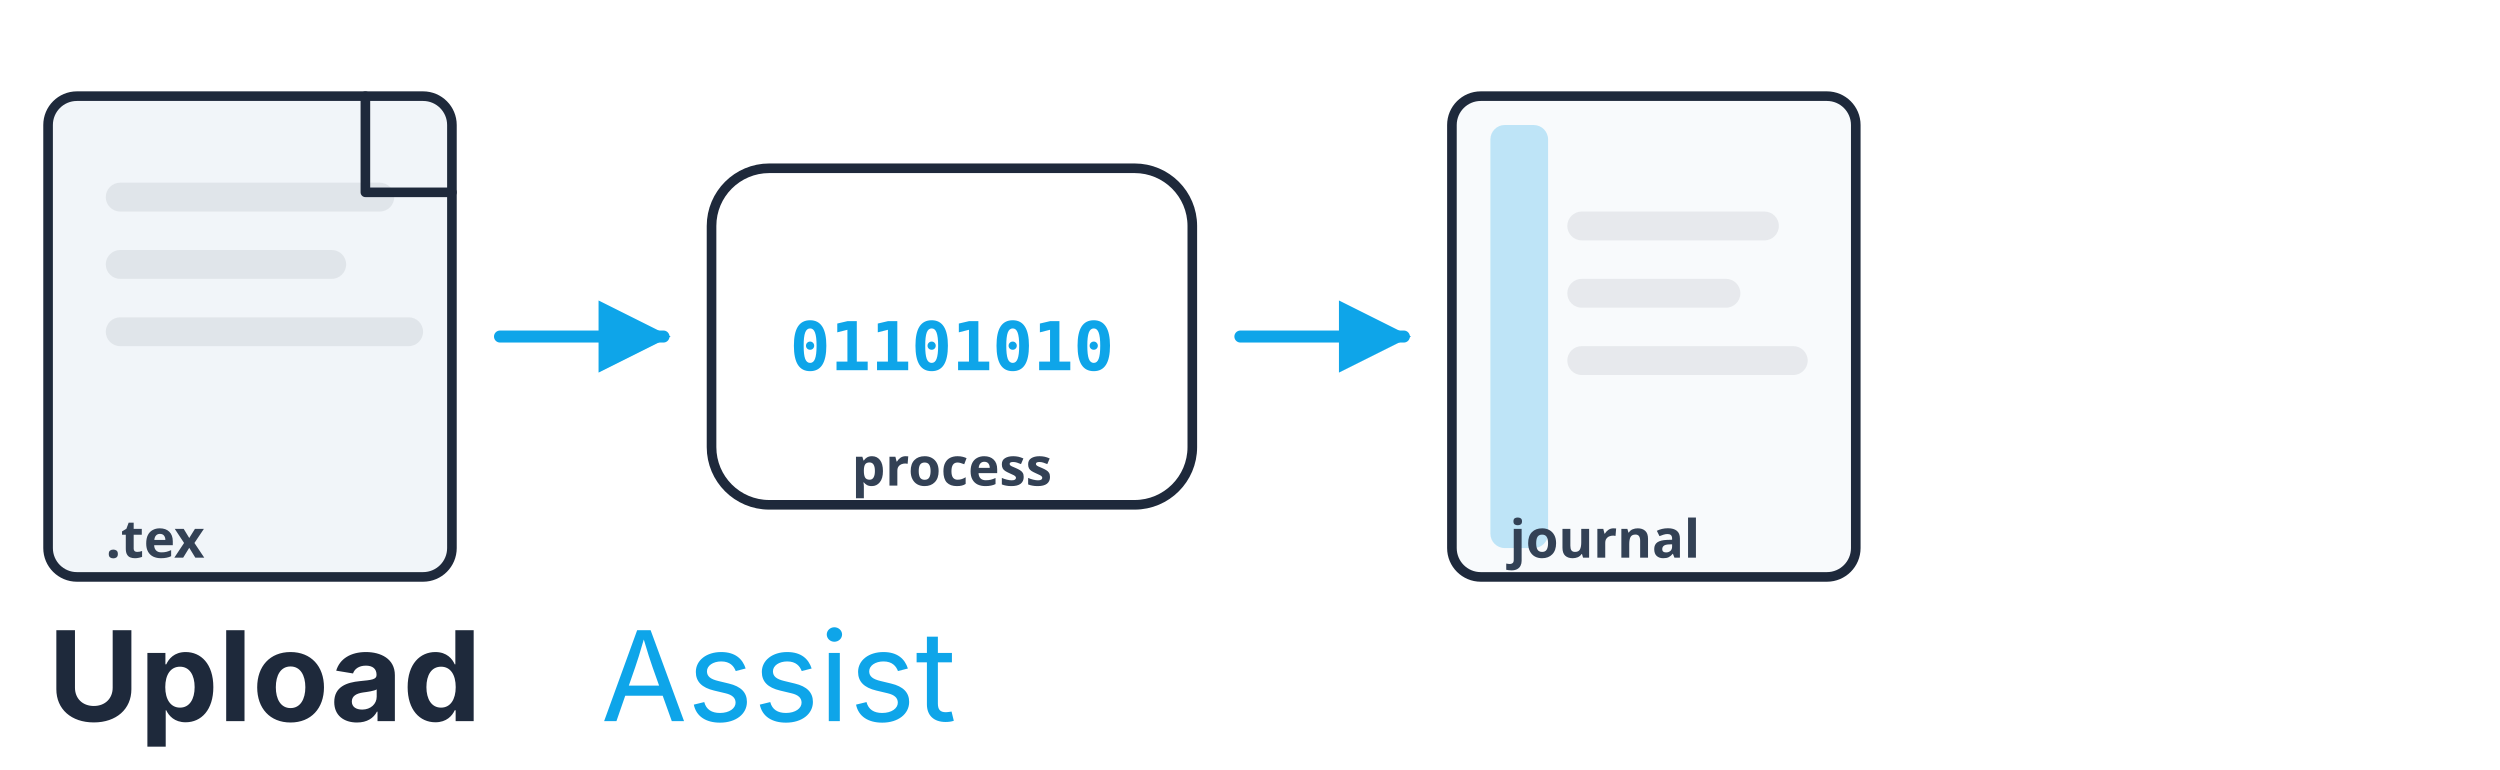
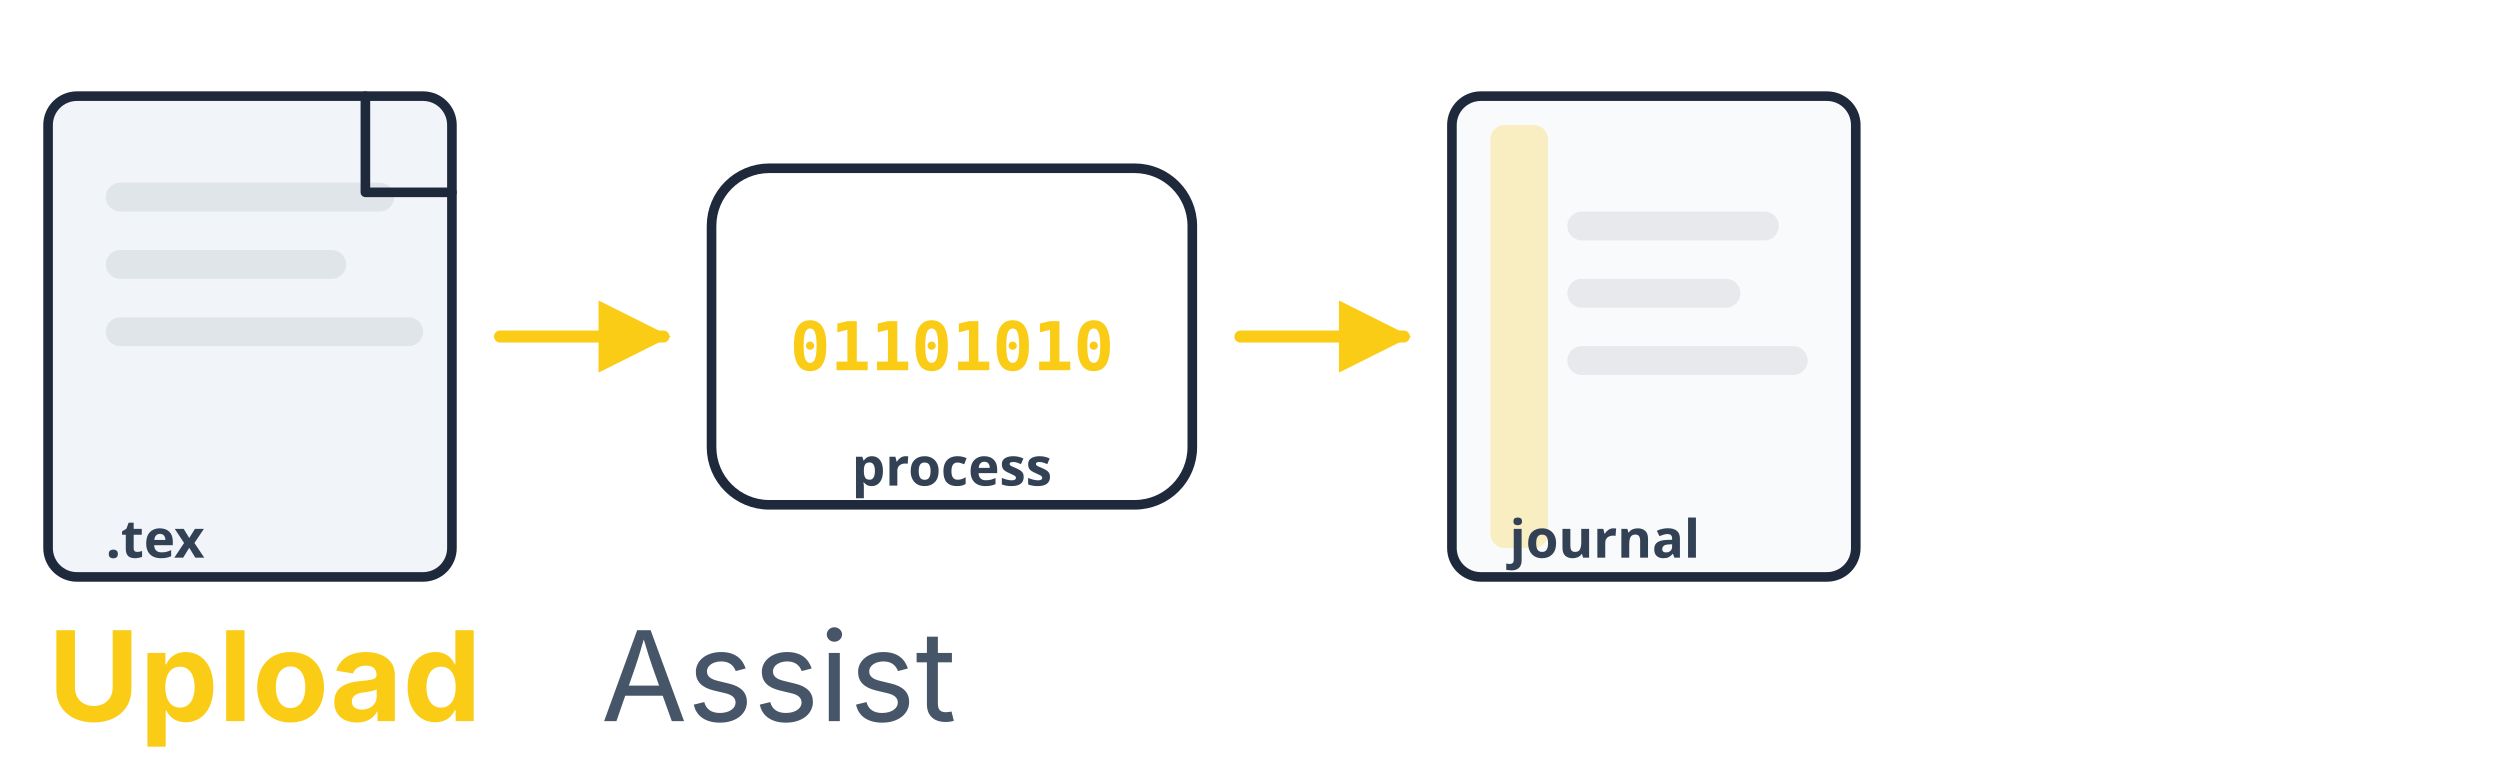
<svg xmlns="http://www.w3.org/2000/svg" viewBox="0 0 520 160" width="780" height="240" role="img" aria-labelledby="title desc">
  <defs>
    <marker id="arrow" viewBox="0 0 10 10" refX="9" refY="5" markerWidth="6" markerHeight="6" orient="auto">
-       <path d="M 0 0 L 10 5 L 0 10 z" fill="#0ea5e9" />
+       <path d="M 0 0 L 10 5 L 0 10 z" fill="#facc15" />
    </marker>
    <style>
      .stroke { stroke: #1e293b; stroke-width: 2; stroke-linecap: round; stroke-linejoin: round; fill: none; }
      .file { fill: #f1f5f9; stroke: #1e293b; stroke-width: 2; }
      .book { fill: #f8fafc; stroke: #1e293b; stroke-width: 2; }
-       .spine { fill: #0ea5e9; opacity: 0.25; }
-       .accent { stroke: #0ea5e9; stroke-width: 2.5; stroke-linecap: round; stroke-linejoin: round; }
-       .binary { fill: #0ea5e9; font-size: 14px; font-family: monospace; font-weight: 600; text-anchor: middle; }
+       .spine { fill: #facc15; opacity: 0.25; }
+       .accent { stroke: #facc15; stroke-width: 2.5; stroke-linecap: round; stroke-linejoin: round; }
+       .binary { fill: #facc15; font-size: 14px; font-family: monospace; font-weight: 600; text-anchor: middle; }
      .label { font-family: system-ui, sans-serif; font-size: 11px; fill: #334155; font-weight: 600; }
-       .wordmark-main { font-family: "Inter", system-ui, sans-serif; font-size: 26px; font-weight: 700; fill: #1e293b; }
-       .wordmark-sub { font-family: "Inter", system-ui, sans-serif; font-size: 26px; font-weight: 400; fill: #0ea5e9; }
+       .wordmark-upload { font-family: "Inter", system-ui, sans-serif; font-size: 26px; font-weight: 700; fill: #facc15; }
+       .wordmark-assist { font-family: "Inter", system-ui, sans-serif; font-size: 26px; font-weight: 400; fill: #475569; }
    </style>
  </defs>
  <g transform="translate(10,20)">
    <rect class="file" x="0" y="0" width="84" height="100" rx="6" ry="6" />
    <path class="stroke" d="M66 0 L66 20 L84 20" />
    <g fill="#1e293b" opacity="0.08">
      <rect x="12" y="18" width="60" height="6" rx="3" />
      <rect x="12" y="32" width="50" height="6" rx="3" />
      <rect x="12" y="46" width="66" height="6" rx="3" />
    </g>
    <text class="label" x="12" y="96">.tex</text>
  </g>
  <path class="accent" d="M104 70 L138 70" marker-end="url(#arrow)" />
  <g transform="translate(148,35)">
    <rect class="stroke" x="0" y="0" width="100" height="70" rx="12" ry="12" />
    <text class="binary" x="50" y="42">01101010</text>
    <text class="label" x="50" y="66" text-anchor="middle">process</text>
  </g>
  <path class="accent" d="M258 70 L292 70" marker-end="url(#arrow)" />
  <g transform="translate(302,20)">
    <rect class="book" x="0" y="0" width="84" height="100" rx="6" ry="6" />
    <rect class="spine" x="8" y="6" width="12" height="88" rx="3" />
    <g fill="#1e293b" opacity="0.08">
      <rect x="24" y="24" width="44" height="6" rx="3" />
      <rect x="24" y="38" width="36" height="6" rx="3" />
      <rect x="24" y="52" width="50" height="6" rx="3" />
    </g>
    <text class="label" x="12" y="96">journal</text>
  </g>
  <g transform="translate(10,150)">
-     <text class="wordmark-main">Upload</text>
-     <text class="wordmark-sub" x="115">Assist</text>
+     <text class="wordmark-upload">Upload</text>
+     <text class="wordmark-assist" x="115">Assist</text>
  </g>
</svg>
